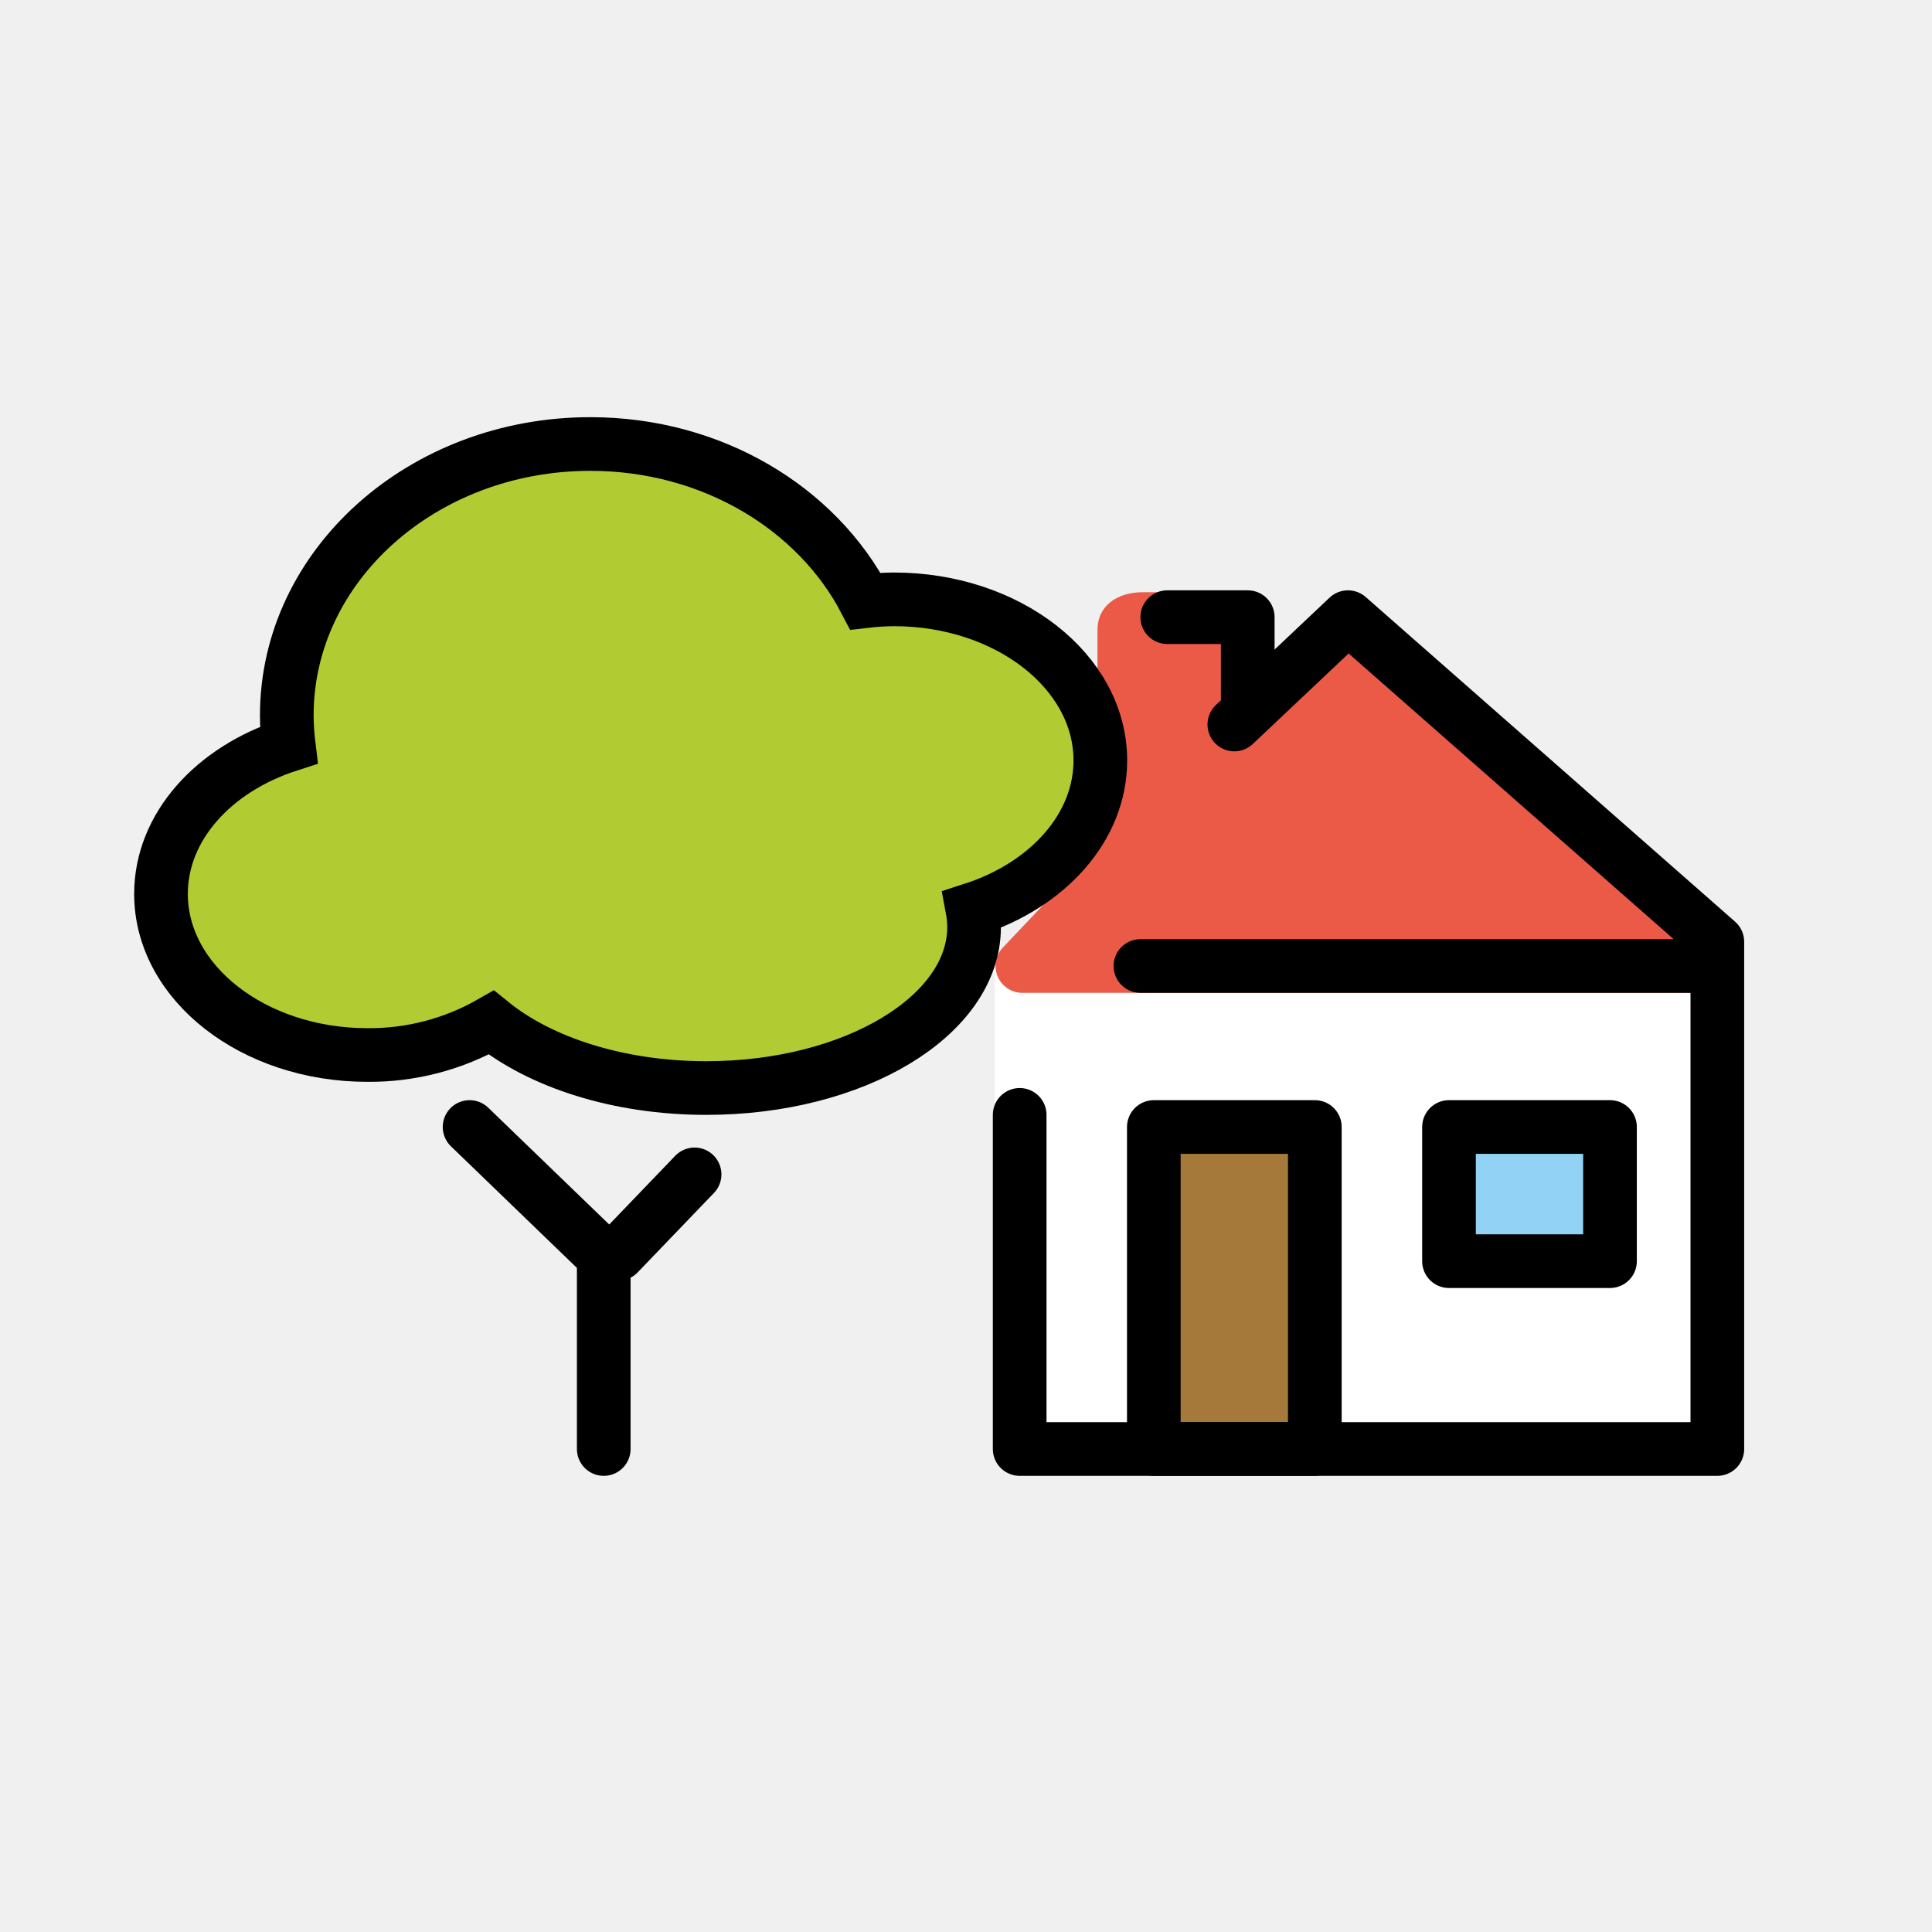
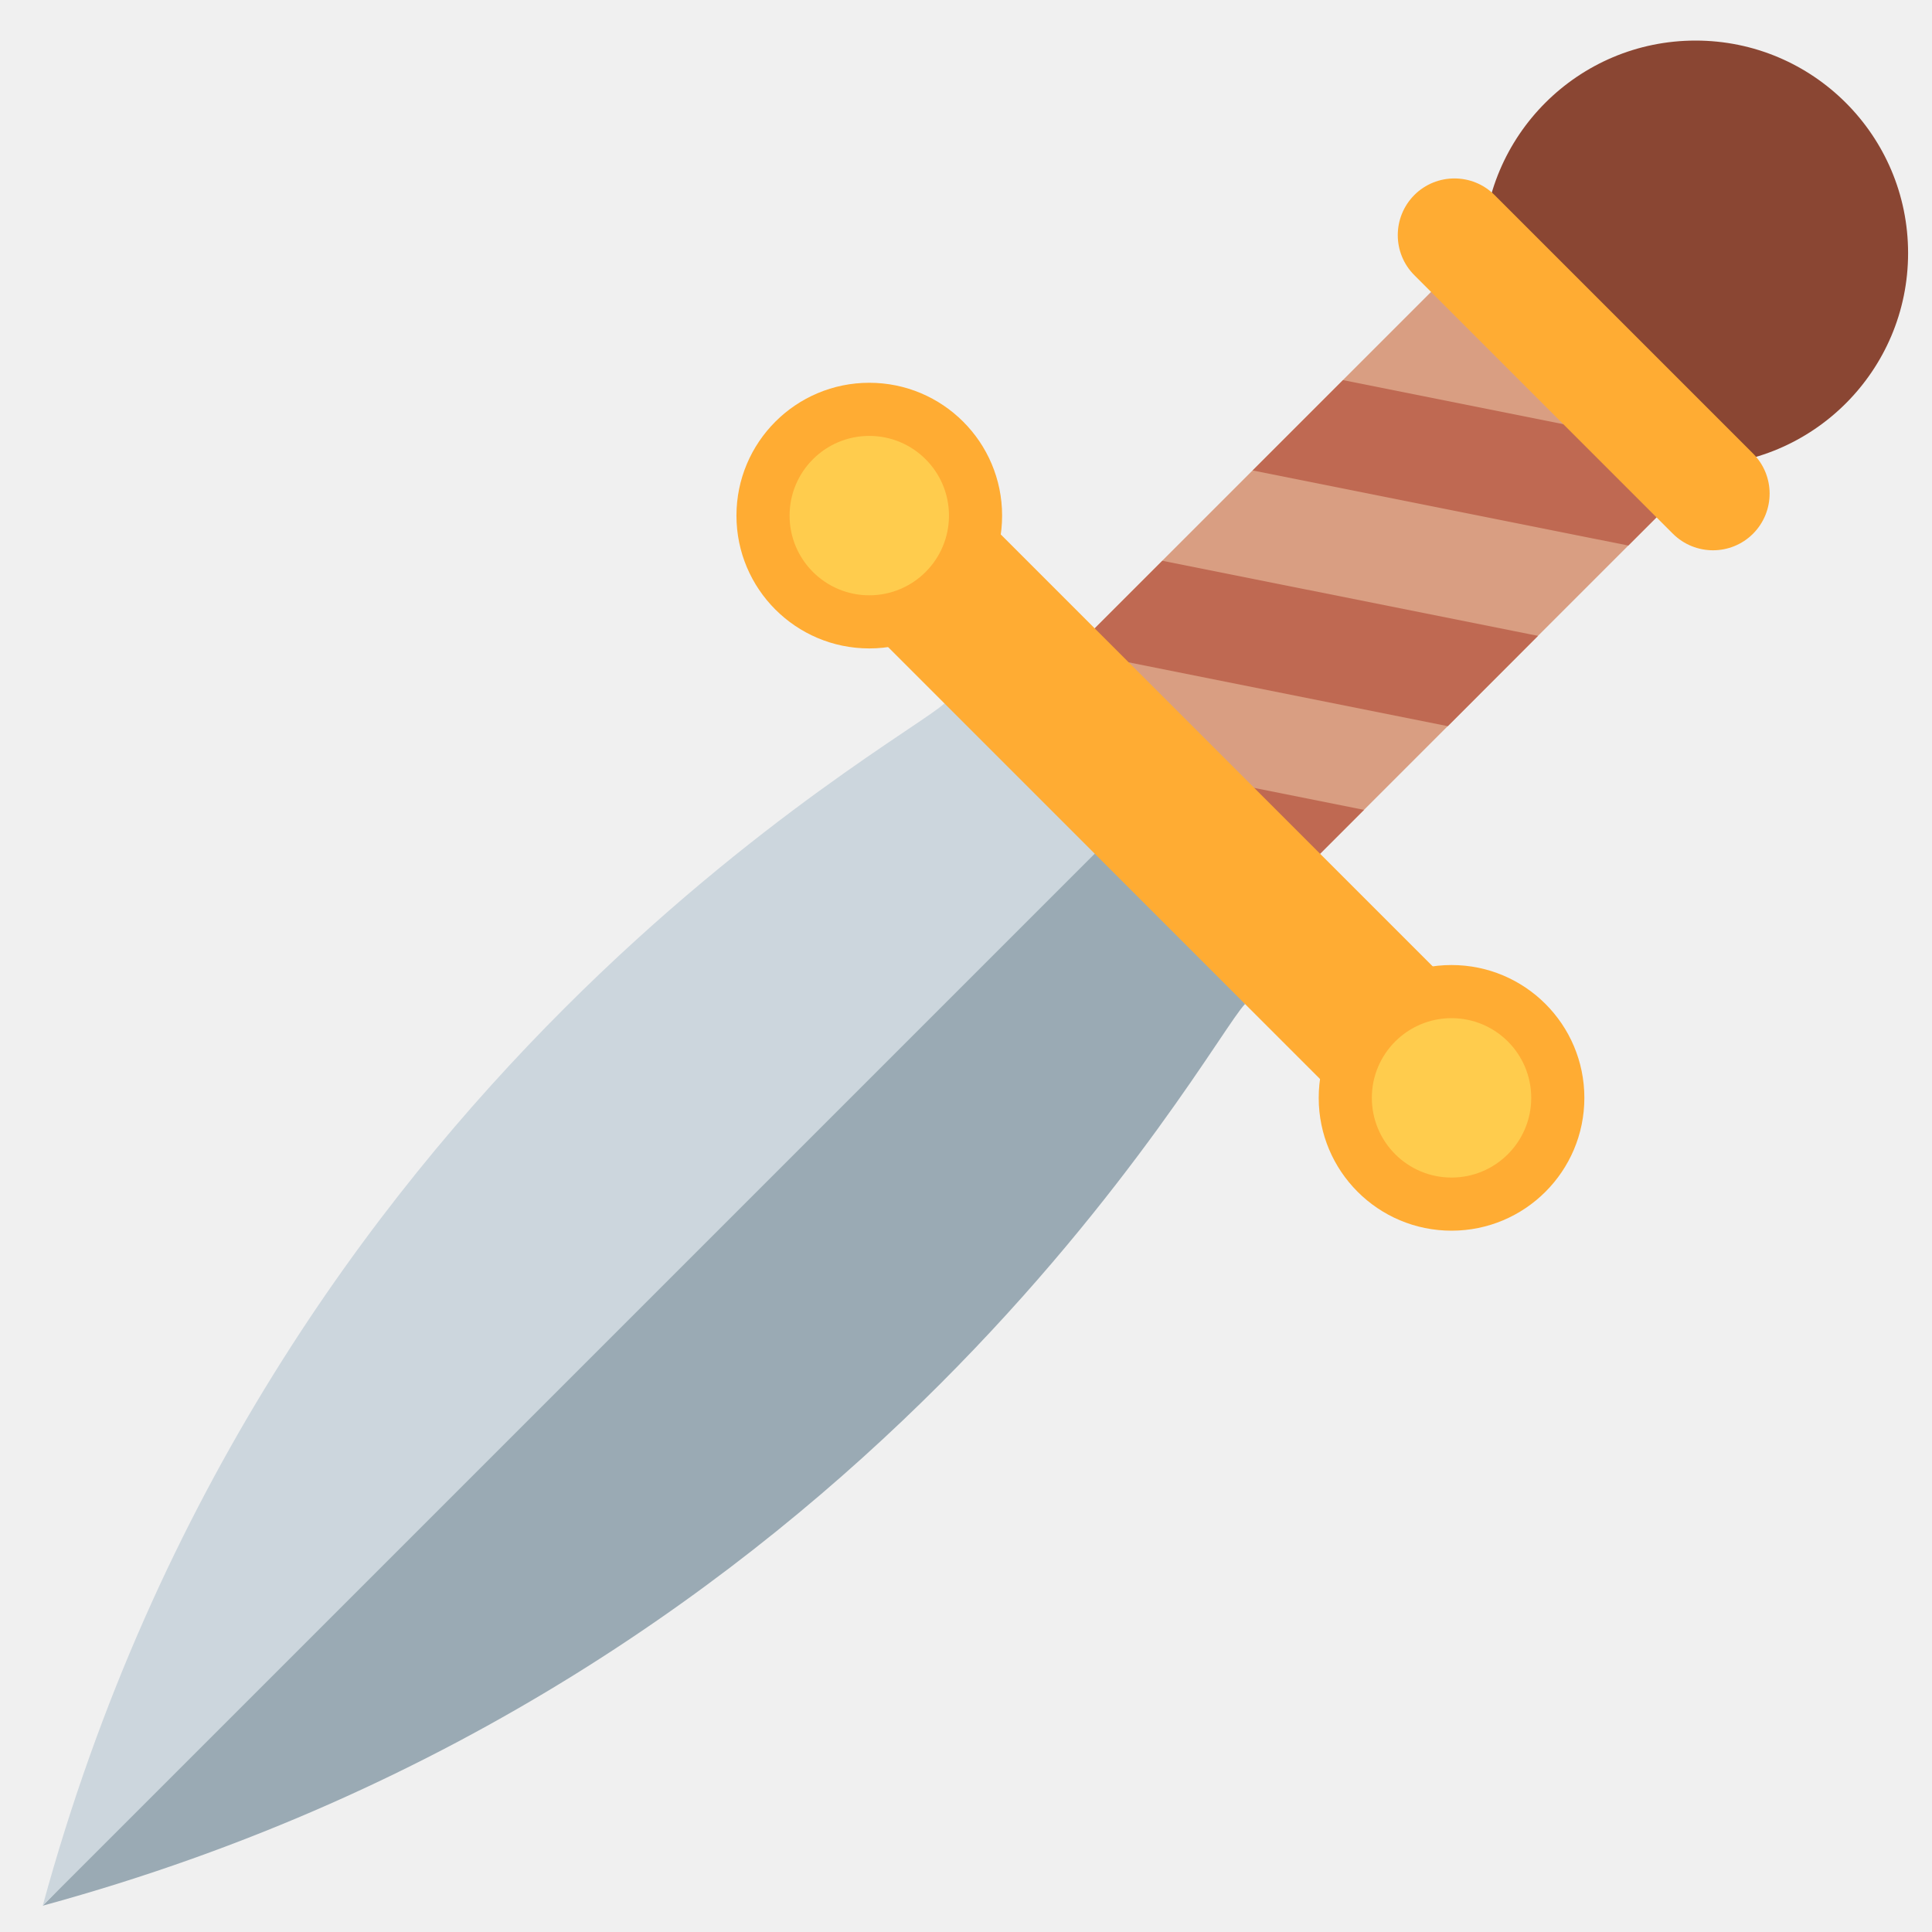
- <svg xmlns="http://www.w3.org/2000/svg" id="emoji" viewBox="0 0 72 72" version="1.1">
-   <g id="color">
-     <rect x="37.075" y="36.053" width="26.884" height="18.114" fill="#FFFFFF" />
-     <polygon fill="#EA5A47" stroke="#EA5A47" stroke-linecap="round" stroke-linejoin="round" stroke-miterlimit="10" stroke-width="2" points="50.235,23.2 38.1,36 63.5,36" />
-     <path fill="#EA5A47" d="M47.3,26l-6.4,6.059v-8.573c0-0.931,0.755-1.416,1.686-1.416h3.028 c0.931,0,1.686,0.485,1.686,1.416C47.3,23.486,47.3,26,47.3,26z" />
-     <rect x="43" y="42" width="6" height="12" fill="#A57939" />
-     <rect x="54" y="42" width="6" height="5" fill="#92D3F5" />
-     <path fill="#B1CC33" d="M41.006,28.339c0-3.312-3.445-6.003-7.694-6.003c-0.355,0.003-0.71,0.025-1.062,0.066 c-1.8-3.455-5.707-5.855-10.25-5.855c-6.248,0-11.312,4.529-11.312,10.114c0.001,0.369,0.025,0.738,0.07,1.104 C7.966,28.666,6,30.81,6,33.314c0,3.312,3.445,6.003,7.694,6.003c1.615,0.014,3.206-0.402,4.614-1.207 c1.818,1.477,4.726,2.438,8.015,2.438c5.511,0,9.978-2.688,9.978-6.003c-0.001-0.219-0.021-0.438-0.061-0.653 C39.036,32.99,41.006,30.845,41.006,28.339z" />
-   </g>
-   <g id="hair" />
-   <g id="skin" />
-   <g id="skin-shadow" />
-   <g id="line">
-     <polyline fill="none" stroke="#000000" stroke-linecap="round" stroke-linejoin="round" stroke-miterlimit="10" stroke-width="2" points="46,27 50.235,23 64,35.098 64,54 38,54 38,41.548" />
-     <rect x="43" y="42" width="6" height="12" fill="none" stroke="#000000" stroke-linecap="round" stroke-linejoin="round" stroke-miterlimit="10" stroke-width="2" />
-     <rect x="54" y="42" width="6" height="5" fill="none" stroke="#000000" stroke-linecap="round" stroke-linejoin="round" stroke-miterlimit="10" stroke-width="2" />
-     <polyline fill="none" stroke="#000000" stroke-linecap="round" stroke-linejoin="round" stroke-miterlimit="10" stroke-width="2" points="43.5,23 46.5,23 46.5,26" />
-     <path fill="none" stroke="#000000" stroke-miterlimit="10" stroke-width="2" d="M31.245,39.34" />
-     <polyline fill="none" stroke="#000000" stroke-linecap="round" stroke-linejoin="round" stroke-width="2" points="22.5,54 22.5,46.827 17.5,42" />
-     <line x1="23.041" x2="25.885" y1="46.727" y2="43.766" fill="none" stroke="#000000" stroke-linecap="round" stroke-linejoin="round" stroke-width="2" />
-     <path fill="none" stroke="#000000" stroke-linecap="round" stroke-miterlimit="10" stroke-width="2" d="M41.006,28.339 c0-3.312-3.445-6.003-7.694-6.003c-0.355,0.003-0.71,0.025-1.062,0.066c-1.8-3.455-5.707-5.855-10.25-5.855 c-6.248,0-11.312,4.529-11.312,10.114c0.001,0.369,0.025,0.738,0.07,1.104C7.966,28.666,6,30.81,6,33.314 c0,3.312,3.445,6.003,7.694,6.003c1.615,0.014,3.206-0.402,4.614-1.207c1.818,1.477,4.726,2.438,8.015,2.438 c5.511,0,9.978-2.688,9.978-6.003c-0.001-0.219-0.021-0.438-0.061-0.653 C39.036,32.99,41.006,30.845,41.006,28.339z" />
-     <line x1="63.5" x2="42.5" y1="36" y2="36" fill="none" stroke="#000000" stroke-linecap="round" stroke-linejoin="round" stroke-miterlimit="10" stroke-width="2" />
-   </g>
+ <svg xmlns="http://www.w3.org/2000/svg" viewBox="0 0 16 16" version="1.1" id="svg24">
+   <defs id="defs28" />
+   <path fill="#9aaab4" d="M 10.311,8.315 C 9.999,8.626 7.199,13.915 0.354,15.782 0.977,15.159 8.952,6.238 8.952,6.238 Z" id="path2" style="stroke-width:0.44" />
+   <path fill="#ccd6dd" d="m 7.821,5.825 c -0.311,0.311 -5.6,3.112 -7.467,9.957 L 9.688,6.448 Z" id="path4" style="stroke-width:0.44" />
+   <path fill="#d99e82" d="m 9.066,5.203 c -0.344,0.344 -0.288,0.957 0.125,1.369 l 0.373,0.374 c 0.413,0.412 1.025,0.468 1.369,0.124 l 3.422,-3.422 c 0.344,-0.344 0.288,-0.957 -0.125,-1.369 l -0.373,-0.373 c -0.413,-0.413 -1.026,-0.468 -1.369,-0.125 z" id="path6" style="stroke-width:0.44" />
+   <path d="m 12.737,5.266 -3.111,-0.622 -0.559,0.559 c -0.059,0.059 -0.101,0.127 -0.137,0.199 l 3.06,0.612 z m -3.173,1.68 c 0.413,0.413 1.026,0.468 1.369,0.124 l 0.363,-0.363 -2.344,-0.469 c 0.058,0.119 0.137,0.233 0.239,0.334 z m 3.921,-2.428 0.748,-0.748 -3.111,-0.622 -0.748,0.748 z m 1.066,-1.669 c -0.047,-0.202 -0.152,-0.403 -0.32,-0.571 l -0.373,-0.373 c -0.045,-0.045 -0.094,-0.084 -0.143,-0.121 l -0.928,-0.186 c -0.111,0.037 -0.213,0.097 -0.297,0.182 l -0.546,0.546 z" fill="#bf6952" id="path8" style="stroke-width:0.44" />
+   <circle fill="#8a4633" cx="14.042" cy="2.096" r="1.76" id="circle10" style="stroke-width:0.44" />
+   <path fill="#ffac33" d="m 7.199,4.27 c 0.258,-0.258 0.676,-0.258 0.933,0 l 3.889,3.889 c 0.258,0.258 0.258,0.676 0,0.933 -0.258,0.258 -0.675,0.258 -0.933,0 l -3.889,-3.889 c -0.258,-0.257 -0.258,-0.675 0,-0.933 z" id="path12" style="stroke-width:0.44" />
+   <circle fill="#ffac33" cx="12.021" cy="9.092" r="1.1" id="circle14" style="stroke-width:0.44" />
+   <circle fill="#ffac33" cx="7.199" cy="4.27" r="1.1" id="circle16" style="stroke-width:0.44" />
+   <circle fill="#ffcc4d" cx="12.021" cy="9.092" r="0.66" id="circle18" style="stroke-width:0.44" />
+   <circle fill="#ffcc4d" cx="7.199" cy="4.27" r="0.66" id="circle20" style="stroke-width:0.44" />
+   <path fill="#ffac33" d="m 11.713,1.615 c 0.183,-0.183 0.481,-0.183 0.664,0 l 2.141,2.141 c 0.183,0.183 0.183,0.48 0,0.664 -0.183,0.183 -0.48,0.183 -0.664,0 l -2.141,-2.141 c -0.183,-0.183 -0.183,-0.48 0,-0.664 z" id="path22" style="stroke-width:0.44" />
</svg>
